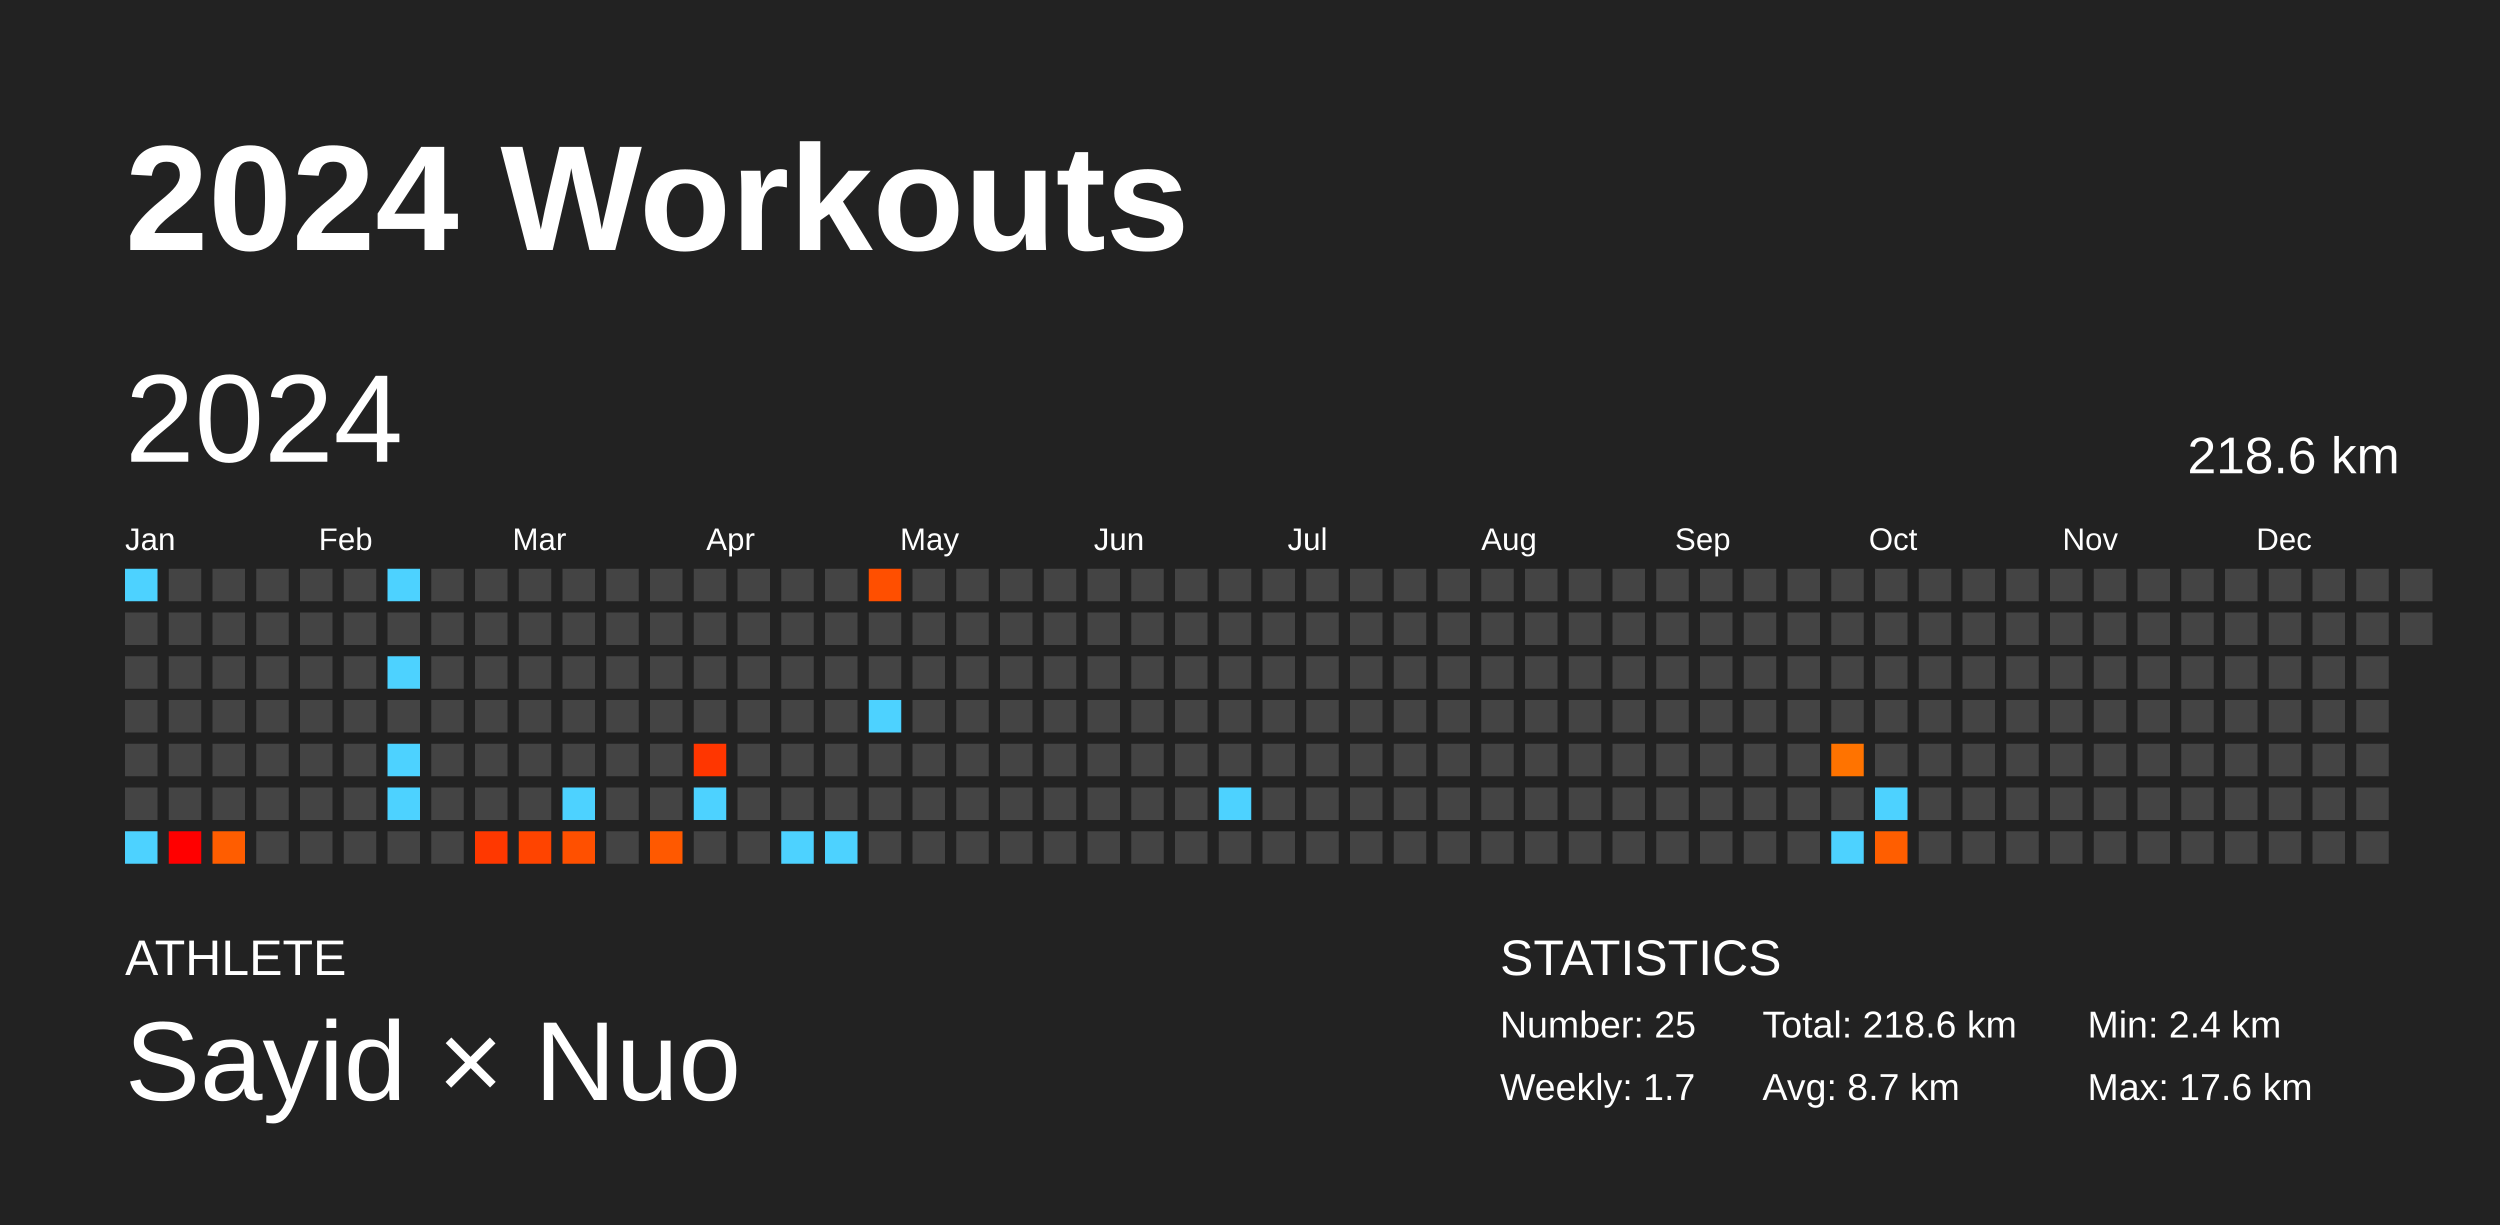
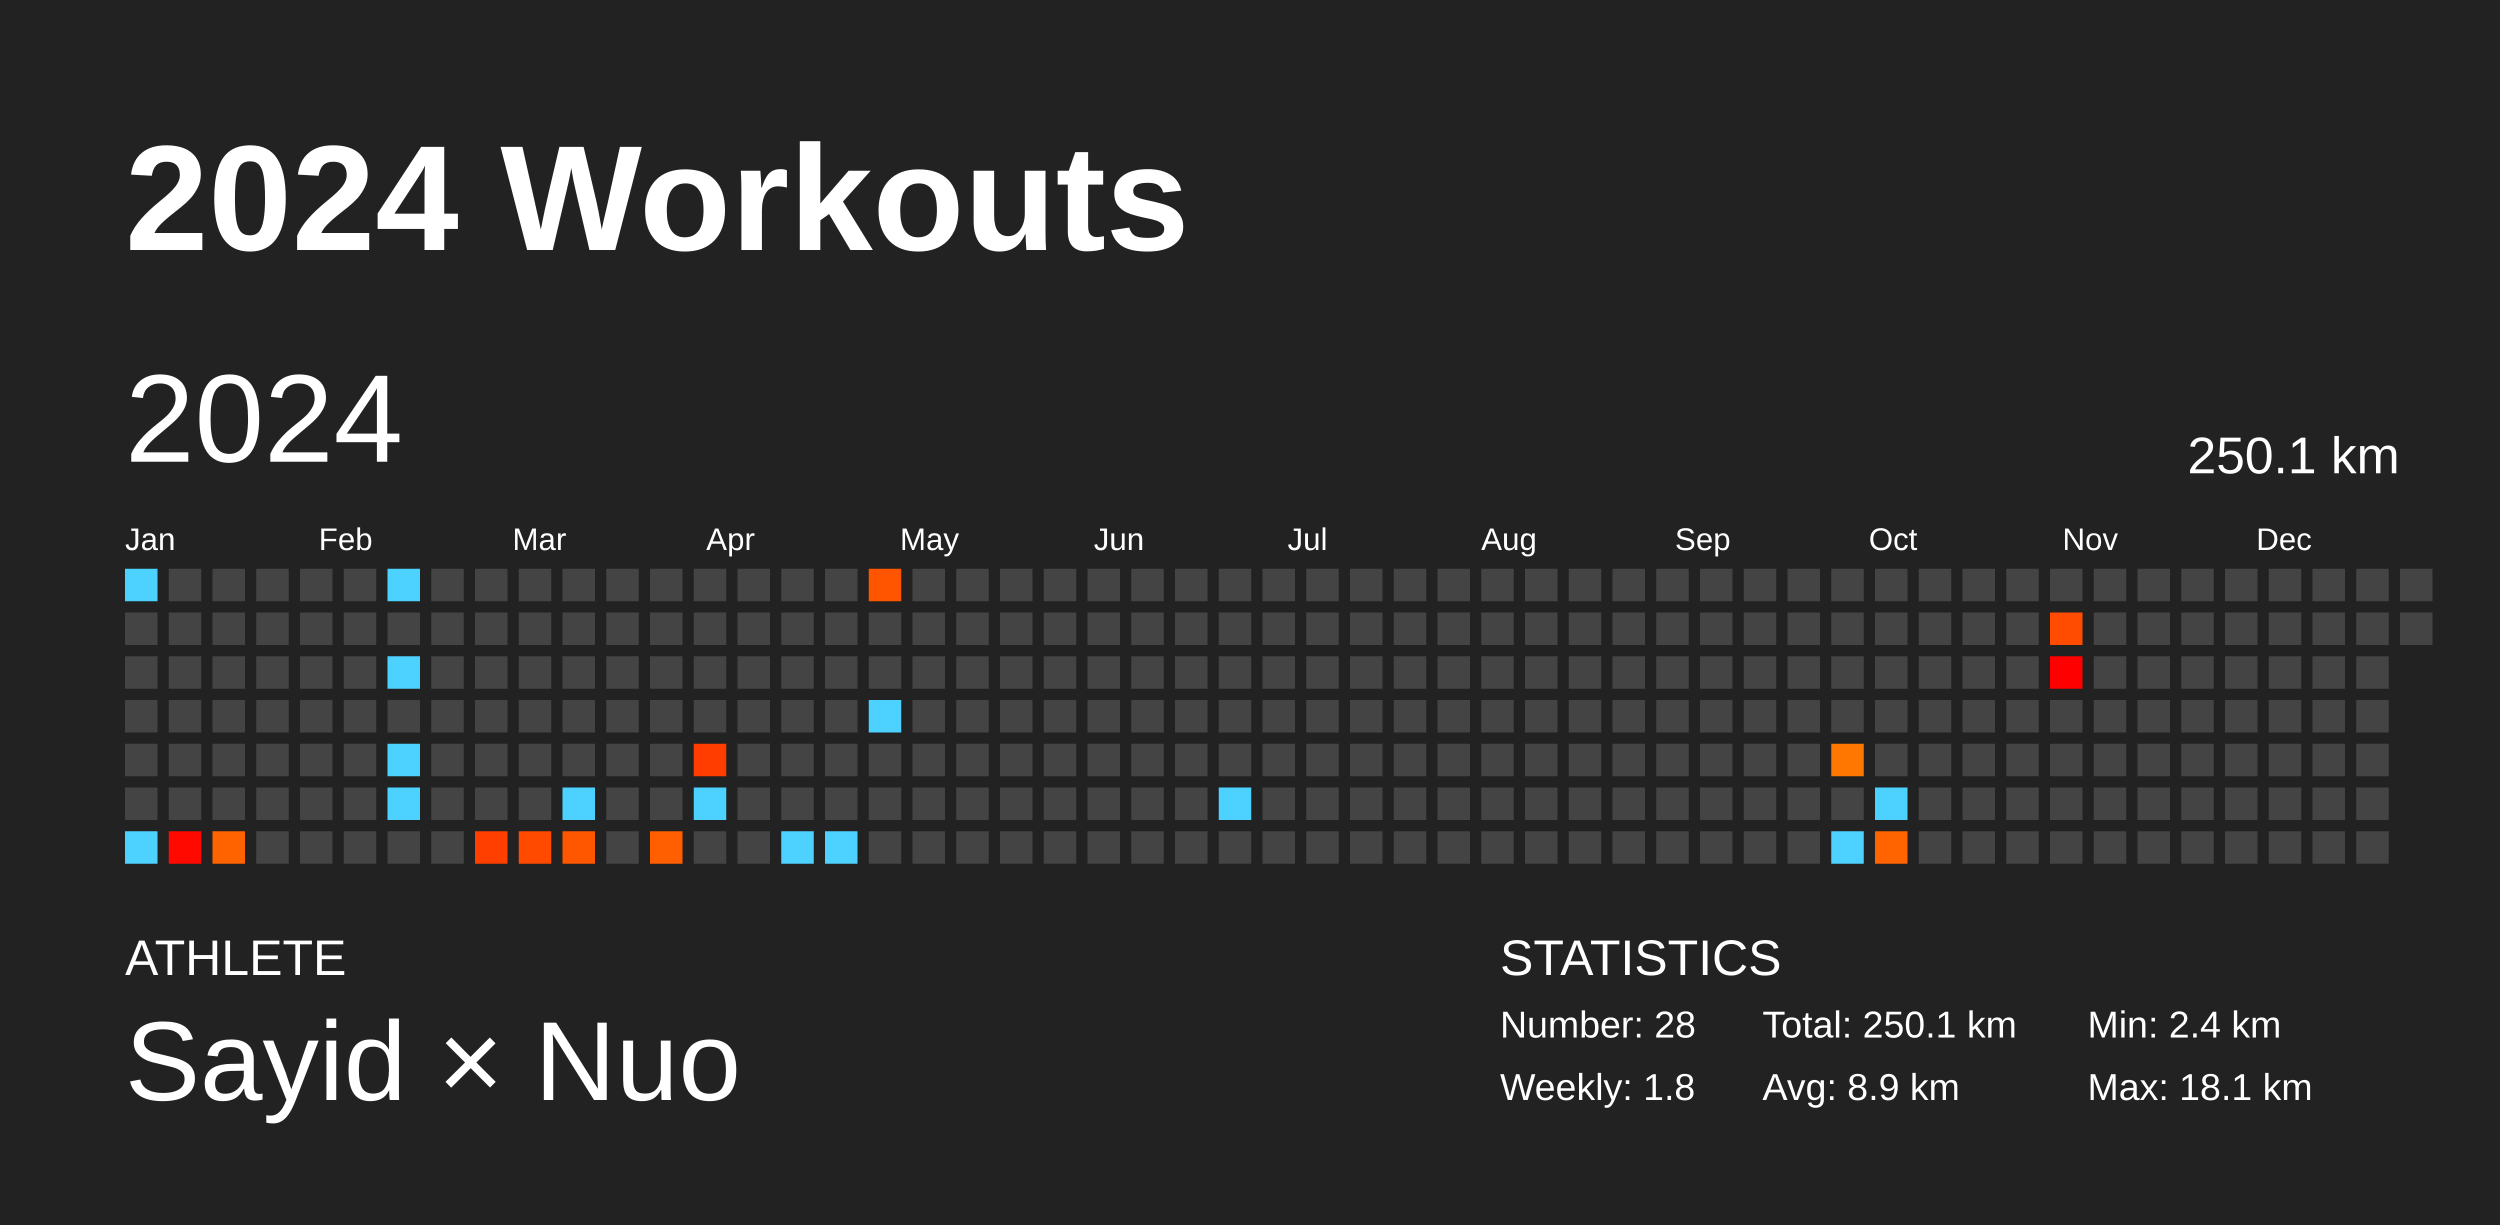
<svg xmlns="http://www.w3.org/2000/svg" baseProfile="full" height="98mm" version="1.1" viewBox="0,0,200,98" width="200mm">
  <defs />
  <rect fill="#222222" height="98" width="200" x="0" y="0" />
  <text fill="#FFFFFF" style="font-size:12px; font-family:Arial; font-weight:bold;" x="10" y="20">2024 Workouts</text>
  <text fill="#FFFFFF" style="font-size:4px; font-family:Arial" x="10" y="78">ATHLETE</text>
  <text fill="#FFFFFF" style="font-size:9px; font-family:Arial" x="10" y="88">Sayid × Nuo</text>
  <text fill="#FFFFFF" style="font-size:4px; font-family:Arial" x="120" y="78">STATISTICS</text>
-   <text fill="#FFFFFF" style="font-size:3px; font-family:Arial" x="120" y="83">Number: 25</text>
-   <text fill="#FFFFFF" style="font-size:3px; font-family:Arial" x="120" y="88">Weekly: 1.7</text>
-   <text fill="#FFFFFF" style="font-size:3px; font-family:Arial" x="141" y="83">Total: 218.6 km</text>
-   <text fill="#FFFFFF" style="font-size:3px; font-family:Arial" x="141" y="88">Avg: 8.7 km</text>
+   <text fill="#FFFFFF" style="font-size:3px; font-family:Arial" x="120" y="83">Number: 28</text>
+   <text fill="#FFFFFF" style="font-size:3px; font-family:Arial" x="120" y="88">Weekly: 1.8</text>
+   <text fill="#FFFFFF" style="font-size:3px; font-family:Arial" x="141" y="83">Total: 250.1 km</text>
+   <text fill="#FFFFFF" style="font-size:3px; font-family:Arial" x="141" y="88">Avg: 8.9 km</text>
  <text fill="#FFFFFF" style="font-size:3px; font-family:Arial" x="167" y="83">Min: 2.4 km</text>
-   <text fill="#FFFFFF" style="font-size:3px; font-family:Arial" x="167" y="88">Max: 17.6 km</text>
+   <text fill="#FFFFFF" style="font-size:3px; font-family:Arial" x="167" y="88">Max: 18.1 km</text>
  <text dominant-baseline="hanging" fill="#FFFFFF" style="font-size:10.0px; font-family:Arial;" x="10" y="30">2024</text>
-   <text dominant-baseline="hanging" fill="#FFFFFF" style="font-size:4.125px; font-family:Arial;" x="175" y="35">218.6 km</text>
+   <text dominant-baseline="hanging" fill="#FFFFFF" style="font-size:4.125px; font-family:Arial;" x="175" y="35">250.1 km</text>
  <text fill="#FFFFFF" style="font-size:2.5px; font-family:Arial" x="10.0" y="44">Jan</text>
  <text fill="#FFFFFF" style="font-size:2.5px; font-family:Arial" x="25.5" y="44">Feb</text>
  <text fill="#FFFFFF" style="font-size:2.5px; font-family:Arial" x="41.0" y="44">Mar</text>
  <text fill="#FFFFFF" style="font-size:2.5px; font-family:Arial" x="56.5" y="44">Apr</text>
  <text fill="#FFFFFF" style="font-size:2.5px; font-family:Arial" x="72.0" y="44">May</text>
  <text fill="#FFFFFF" style="font-size:2.5px; font-family:Arial" x="87.5" y="44">Jun</text>
  <text fill="#FFFFFF" style="font-size:2.5px; font-family:Arial" x="103.0" y="44">Jul</text>
  <text fill="#FFFFFF" style="font-size:2.5px; font-family:Arial" x="118.5" y="44">Aug</text>
  <text fill="#FFFFFF" style="font-size:2.5px; font-family:Arial" x="134.0" y="44">Sep</text>
  <text fill="#FFFFFF" style="font-size:2.5px; font-family:Arial" x="149.5" y="44">Oct</text>
  <text fill="#FFFFFF" style="font-size:2.5px; font-family:Arial" x="165.0" y="44">Nov</text>
  <text fill="#FFFFFF" style="font-size:2.5px; font-family:Arial" x="180.5" y="44">Dec</text>
  <rect fill="#4dd2ff" height="2.6" width="2.6" x="10.0" y="45.5" />
  <rect fill="#444444" height="2.6" width="2.6" x="10.0" y="49.0" />
  <rect fill="#444444" height="2.6" width="2.6" x="10.0" y="52.5" />
  <rect fill="#444444" height="2.6" width="2.6" x="10.0" y="56.0" />
  <rect fill="#444444" height="2.6" width="2.6" x="10.0" y="59.5" />
  <rect fill="#444444" height="2.6" width="2.6" x="10.0" y="63.0" />
  <rect fill="#4dd2ff" height="2.6" width="2.6" x="10.0" y="66.5" />
  <rect fill="#444444" height="2.6" width="2.6" x="13.5" y="45.5" />
  <rect fill="#444444" height="2.6" width="2.6" x="13.5" y="49.0" />
  <rect fill="#444444" height="2.6" width="2.6" x="13.5" y="52.5" />
  <rect fill="#444444" height="2.6" width="2.6" x="13.5" y="56.0" />
  <rect fill="#444444" height="2.6" width="2.6" x="13.5" y="59.5" />
  <rect fill="#444444" height="2.6" width="2.6" x="13.5" y="63.0" />
-   <rect fill="#ff0000" height="2.6" width="2.6" x="13.5" y="66.5" />
+   <rect fill="#ff0900" height="2.6" width="2.6" x="13.5" y="66.5" />
  <rect fill="#444444" height="2.6" width="2.6" x="17.0" y="45.5" />
  <rect fill="#444444" height="2.6" width="2.6" x="17.0" y="49.0" />
  <rect fill="#444444" height="2.6" width="2.6" x="17.0" y="52.5" />
  <rect fill="#444444" height="2.6" width="2.6" x="17.0" y="56.0" />
  <rect fill="#444444" height="2.6" width="2.6" x="17.0" y="59.5" />
  <rect fill="#444444" height="2.6" width="2.6" x="17.0" y="63.0" />
-   <rect fill="#ff5d00" height="2.6" width="2.6" x="17.0" y="66.5" />
+   <rect fill="#ff6300" height="2.6" width="2.6" x="17.0" y="66.5" />
  <rect fill="#444444" height="2.6" width="2.6" x="20.5" y="45.5" />
  <rect fill="#444444" height="2.6" width="2.6" x="20.5" y="49.0" />
  <rect fill="#444444" height="2.6" width="2.6" x="20.5" y="52.5" />
  <rect fill="#444444" height="2.6" width="2.6" x="20.5" y="56.0" />
  <rect fill="#444444" height="2.6" width="2.6" x="20.5" y="59.5" />
  <rect fill="#444444" height="2.6" width="2.6" x="20.5" y="63.0" />
  <rect fill="#444444" height="2.6" width="2.6" x="20.5" y="66.5" />
  <rect fill="#444444" height="2.6" width="2.6" x="24.0" y="45.5" />
  <rect fill="#444444" height="2.6" width="2.6" x="24.0" y="49.0" />
  <rect fill="#444444" height="2.6" width="2.6" x="24.0" y="52.5" />
  <rect fill="#444444" height="2.6" width="2.6" x="24.0" y="56.0" />
  <rect fill="#444444" height="2.6" width="2.6" x="24.0" y="59.5" />
  <rect fill="#444444" height="2.6" width="2.6" x="24.0" y="63.0" />
  <rect fill="#444444" height="2.6" width="2.6" x="24.0" y="66.5" />
  <rect fill="#444444" height="2.6" width="2.6" x="27.5" y="45.5" />
  <rect fill="#444444" height="2.6" width="2.6" x="27.5" y="49.0" />
  <rect fill="#444444" height="2.6" width="2.6" x="27.5" y="52.5" />
  <rect fill="#444444" height="2.6" width="2.6" x="27.5" y="56.0" />
  <rect fill="#444444" height="2.6" width="2.6" x="27.5" y="59.5" />
  <rect fill="#444444" height="2.6" width="2.6" x="27.5" y="63.0" />
  <rect fill="#444444" height="2.6" width="2.6" x="27.5" y="66.5" />
  <rect fill="#4dd2ff" height="2.6" width="2.6" x="31.0" y="45.5" />
  <rect fill="#444444" height="2.6" width="2.6" x="31.0" y="49.0" />
  <rect fill="#4dd2ff" height="2.6" width="2.6" x="31.0" y="52.5" />
  <rect fill="#444444" height="2.6" width="2.6" x="31.0" y="56.0" />
  <rect fill="#4dd2ff" height="2.6" width="2.6" x="31.0" y="59.5" />
  <rect fill="#4dd2ff" height="2.6" width="2.6" x="31.0" y="63.0" />
  <rect fill="#444444" height="2.6" width="2.6" x="31.0" y="66.5" />
  <rect fill="#444444" height="2.6" width="2.6" x="34.5" y="45.5" />
  <rect fill="#444444" height="2.6" width="2.6" x="34.5" y="49.0" />
  <rect fill="#444444" height="2.6" width="2.6" x="34.5" y="52.5" />
  <rect fill="#444444" height="2.6" width="2.6" x="34.5" y="56.0" />
  <rect fill="#444444" height="2.6" width="2.6" x="34.5" y="59.5" />
  <rect fill="#444444" height="2.6" width="2.6" x="34.5" y="63.0" />
  <rect fill="#444444" height="2.6" width="2.6" x="34.5" y="66.5" />
  <rect fill="#444444" height="2.6" width="2.6" x="38.0" y="45.5" />
  <rect fill="#444444" height="2.6" width="2.6" x="38.0" y="49.0" />
  <rect fill="#444444" height="2.6" width="2.6" x="38.0" y="52.5" />
  <rect fill="#444444" height="2.6" width="2.6" x="38.0" y="56.0" />
  <rect fill="#444444" height="2.6" width="2.6" x="38.0" y="59.5" />
  <rect fill="#444444" height="2.6" width="2.6" x="38.0" y="63.0" />
-   <rect fill="#ff3800" height="2.6" width="2.6" x="38.0" y="66.5" />
+   <rect fill="#ff3f00" height="2.6" width="2.6" x="38.0" y="66.5" />
  <rect fill="#444444" height="2.6" width="2.6" x="41.5" y="45.5" />
  <rect fill="#444444" height="2.6" width="2.6" x="41.5" y="49.0" />
  <rect fill="#444444" height="2.6" width="2.6" x="41.5" y="52.5" />
  <rect fill="#444444" height="2.6" width="2.6" x="41.5" y="56.0" />
  <rect fill="#444444" height="2.6" width="2.6" x="41.5" y="59.5" />
  <rect fill="#444444" height="2.6" width="2.6" x="41.5" y="63.0" />
-   <rect fill="#ff4400" height="2.6" width="2.6" x="41.5" y="66.5" />
+   <rect fill="#ff4a00" height="2.6" width="2.6" x="41.5" y="66.5" />
  <rect fill="#444444" height="2.6" width="2.6" x="45.0" y="45.5" />
  <rect fill="#444444" height="2.6" width="2.6" x="45.0" y="49.0" />
  <rect fill="#444444" height="2.6" width="2.6" x="45.0" y="52.5" />
  <rect fill="#444444" height="2.6" width="2.6" x="45.0" y="56.0" />
  <rect fill="#444444" height="2.6" width="2.6" x="45.0" y="59.5" />
  <rect fill="#4dd2ff" height="2.6" width="2.6" x="45.0" y="63.0" />
-   <rect fill="#ff5000" height="2.6" width="2.6" x="45.0" y="66.5" />
+   <rect fill="#ff5600" height="2.6" width="2.6" x="45.0" y="66.5" />
  <rect fill="#444444" height="2.6" width="2.6" x="48.5" y="45.5" />
  <rect fill="#444444" height="2.6" width="2.6" x="48.5" y="49.0" />
  <rect fill="#444444" height="2.6" width="2.6" x="48.5" y="52.5" />
  <rect fill="#444444" height="2.6" width="2.6" x="48.5" y="56.0" />
  <rect fill="#444444" height="2.6" width="2.6" x="48.5" y="59.5" />
  <rect fill="#444444" height="2.6" width="2.6" x="48.5" y="63.0" />
  <rect fill="#444444" height="2.6" width="2.6" x="48.5" y="66.5" />
  <rect fill="#444444" height="2.6" width="2.6" x="52.0" y="45.5" />
  <rect fill="#444444" height="2.6" width="2.6" x="52.0" y="49.0" />
  <rect fill="#444444" height="2.6" width="2.6" x="52.0" y="52.5" />
  <rect fill="#444444" height="2.6" width="2.6" x="52.0" y="56.0" />
  <rect fill="#444444" height="2.6" width="2.6" x="52.0" y="59.5" />
  <rect fill="#444444" height="2.6" width="2.6" x="52.0" y="63.0" />
-   <rect fill="#ff5900" height="2.6" width="2.6" x="52.0" y="66.5" />
+   <rect fill="#ff5f00" height="2.6" width="2.6" x="52.0" y="66.5" />
  <rect fill="#444444" height="2.6" width="2.6" x="55.5" y="45.5" />
  <rect fill="#444444" height="2.6" width="2.6" x="55.5" y="49.0" />
  <rect fill="#444444" height="2.6" width="2.6" x="55.5" y="52.5" />
  <rect fill="#444444" height="2.6" width="2.6" x="55.5" y="56.0" />
-   <rect fill="#ff3600" height="2.6" width="2.6" x="55.5" y="59.5" />
+   <rect fill="#ff3d00" height="2.6" width="2.6" x="55.5" y="59.5" />
  <rect fill="#4dd2ff" height="2.6" width="2.6" x="55.5" y="63.0" />
  <rect fill="#444444" height="2.6" width="2.6" x="55.5" y="66.5" />
  <rect fill="#444444" height="2.6" width="2.6" x="59.0" y="45.5" />
  <rect fill="#444444" height="2.6" width="2.6" x="59.0" y="49.0" />
  <rect fill="#444444" height="2.6" width="2.6" x="59.0" y="52.5" />
  <rect fill="#444444" height="2.6" width="2.6" x="59.0" y="56.0" />
  <rect fill="#444444" height="2.6" width="2.6" x="59.0" y="59.5" />
  <rect fill="#444444" height="2.6" width="2.6" x="59.0" y="63.0" />
  <rect fill="#444444" height="2.6" width="2.6" x="59.0" y="66.5" />
  <rect fill="#444444" height="2.6" width="2.6" x="62.5" y="45.5" />
  <rect fill="#444444" height="2.6" width="2.6" x="62.5" y="49.0" />
  <rect fill="#444444" height="2.6" width="2.6" x="62.5" y="52.5" />
  <rect fill="#444444" height="2.6" width="2.6" x="62.5" y="56.0" />
  <rect fill="#444444" height="2.6" width="2.6" x="62.5" y="59.5" />
  <rect fill="#444444" height="2.6" width="2.6" x="62.5" y="63.0" />
  <rect fill="#4dd2ff" height="2.6" width="2.6" x="62.5" y="66.5" />
  <rect fill="#444444" height="2.6" width="2.6" x="66.0" y="45.5" />
  <rect fill="#444444" height="2.6" width="2.6" x="66.0" y="49.0" />
  <rect fill="#444444" height="2.6" width="2.6" x="66.0" y="52.5" />
  <rect fill="#444444" height="2.6" width="2.6" x="66.0" y="56.0" />
  <rect fill="#444444" height="2.6" width="2.6" x="66.0" y="59.5" />
  <rect fill="#444444" height="2.6" width="2.6" x="66.0" y="63.0" />
  <rect fill="#4dd2ff" height="2.6" width="2.6" x="66.0" y="66.5" />
-   <rect fill="#ff4f00" height="2.6" width="2.6" x="69.5" y="45.5" />
+   <rect fill="#ff5500" height="2.6" width="2.6" x="69.5" y="45.5" />
  <rect fill="#444444" height="2.6" width="2.6" x="69.5" y="49.0" />
  <rect fill="#444444" height="2.6" width="2.6" x="69.5" y="52.5" />
  <rect fill="#4dd2ff" height="2.6" width="2.6" x="69.5" y="56.0" />
  <rect fill="#444444" height="2.6" width="2.6" x="69.5" y="59.5" />
  <rect fill="#444444" height="2.6" width="2.6" x="69.5" y="63.0" />
  <rect fill="#444444" height="2.6" width="2.6" x="69.5" y="66.5" />
  <rect fill="#444444" height="2.6" width="2.6" x="73.0" y="45.5" />
  <rect fill="#444444" height="2.6" width="2.6" x="73.0" y="49.0" />
  <rect fill="#444444" height="2.6" width="2.6" x="73.0" y="52.5" />
  <rect fill="#444444" height="2.6" width="2.6" x="73.0" y="56.0" />
  <rect fill="#444444" height="2.6" width="2.6" x="73.0" y="59.5" />
  <rect fill="#444444" height="2.6" width="2.6" x="73.0" y="63.0" />
  <rect fill="#444444" height="2.6" width="2.6" x="73.0" y="66.5" />
  <rect fill="#444444" height="2.6" width="2.6" x="76.5" y="45.5" />
  <rect fill="#444444" height="2.6" width="2.6" x="76.5" y="49.0" />
  <rect fill="#444444" height="2.6" width="2.6" x="76.5" y="52.5" />
  <rect fill="#444444" height="2.6" width="2.6" x="76.5" y="56.0" />
  <rect fill="#444444" height="2.6" width="2.6" x="76.5" y="59.5" />
  <rect fill="#444444" height="2.6" width="2.6" x="76.5" y="63.0" />
  <rect fill="#444444" height="2.6" width="2.6" x="76.5" y="66.5" />
  <rect fill="#444444" height="2.6" width="2.6" x="80.0" y="45.5" />
  <rect fill="#444444" height="2.6" width="2.6" x="80.0" y="49.0" />
  <rect fill="#444444" height="2.6" width="2.6" x="80.0" y="52.5" />
  <rect fill="#444444" height="2.6" width="2.6" x="80.0" y="56.0" />
  <rect fill="#444444" height="2.6" width="2.6" x="80.0" y="59.5" />
  <rect fill="#444444" height="2.6" width="2.6" x="80.0" y="63.0" />
  <rect fill="#444444" height="2.6" width="2.6" x="80.0" y="66.5" />
  <rect fill="#444444" height="2.6" width="2.6" x="83.5" y="45.5" />
  <rect fill="#444444" height="2.6" width="2.6" x="83.5" y="49.0" />
  <rect fill="#444444" height="2.6" width="2.6" x="83.5" y="52.5" />
  <rect fill="#444444" height="2.6" width="2.6" x="83.5" y="56.0" />
  <rect fill="#444444" height="2.6" width="2.6" x="83.5" y="59.5" />
  <rect fill="#444444" height="2.6" width="2.6" x="83.5" y="63.0" />
  <rect fill="#444444" height="2.6" width="2.6" x="83.5" y="66.5" />
  <rect fill="#444444" height="2.6" width="2.6" x="87.0" y="45.5" />
  <rect fill="#444444" height="2.6" width="2.6" x="87.0" y="49.0" />
  <rect fill="#444444" height="2.6" width="2.6" x="87.0" y="52.5" />
  <rect fill="#444444" height="2.6" width="2.6" x="87.0" y="56.0" />
  <rect fill="#444444" height="2.6" width="2.6" x="87.0" y="59.5" />
  <rect fill="#444444" height="2.6" width="2.6" x="87.0" y="63.0" />
  <rect fill="#444444" height="2.6" width="2.6" x="87.0" y="66.5" />
  <rect fill="#444444" height="2.6" width="2.6" x="90.5" y="45.5" />
  <rect fill="#444444" height="2.6" width="2.6" x="90.5" y="49.0" />
  <rect fill="#444444" height="2.6" width="2.6" x="90.5" y="52.5" />
  <rect fill="#444444" height="2.6" width="2.6" x="90.5" y="56.0" />
  <rect fill="#444444" height="2.6" width="2.6" x="90.5" y="59.5" />
  <rect fill="#444444" height="2.6" width="2.6" x="90.5" y="63.0" />
  <rect fill="#444444" height="2.6" width="2.6" x="90.5" y="66.5" />
  <rect fill="#444444" height="2.6" width="2.6" x="94.0" y="45.5" />
  <rect fill="#444444" height="2.6" width="2.6" x="94.0" y="49.0" />
  <rect fill="#444444" height="2.6" width="2.6" x="94.0" y="52.5" />
  <rect fill="#444444" height="2.6" width="2.6" x="94.0" y="56.0" />
  <rect fill="#444444" height="2.6" width="2.6" x="94.0" y="59.5" />
  <rect fill="#444444" height="2.6" width="2.6" x="94.0" y="63.0" />
  <rect fill="#444444" height="2.6" width="2.6" x="94.0" y="66.5" />
  <rect fill="#444444" height="2.6" width="2.6" x="97.5" y="45.5" />
  <rect fill="#444444" height="2.6" width="2.6" x="97.5" y="49.0" />
  <rect fill="#444444" height="2.6" width="2.6" x="97.5" y="52.5" />
  <rect fill="#444444" height="2.6" width="2.6" x="97.5" y="56.0" />
  <rect fill="#444444" height="2.6" width="2.6" x="97.5" y="59.5" />
  <rect fill="#4dd2ff" height="2.6" width="2.6" x="97.5" y="63.0" />
  <rect fill="#444444" height="2.6" width="2.6" x="97.5" y="66.5" />
  <rect fill="#444444" height="2.6" width="2.6" x="101.0" y="45.5" />
  <rect fill="#444444" height="2.6" width="2.6" x="101.0" y="49.0" />
  <rect fill="#444444" height="2.6" width="2.6" x="101.0" y="52.5" />
  <rect fill="#444444" height="2.6" width="2.6" x="101.0" y="56.0" />
  <rect fill="#444444" height="2.6" width="2.6" x="101.0" y="59.5" />
  <rect fill="#444444" height="2.6" width="2.6" x="101.0" y="63.0" />
  <rect fill="#444444" height="2.6" width="2.6" x="101.0" y="66.5" />
  <rect fill="#444444" height="2.6" width="2.6" x="104.5" y="45.5" />
  <rect fill="#444444" height="2.6" width="2.6" x="104.5" y="49.0" />
  <rect fill="#444444" height="2.6" width="2.6" x="104.5" y="52.5" />
  <rect fill="#444444" height="2.6" width="2.6" x="104.5" y="56.0" />
  <rect fill="#444444" height="2.6" width="2.6" x="104.5" y="59.5" />
  <rect fill="#444444" height="2.6" width="2.6" x="104.5" y="63.0" />
  <rect fill="#444444" height="2.6" width="2.6" x="104.5" y="66.5" />
  <rect fill="#444444" height="2.6" width="2.6" x="108.0" y="45.5" />
  <rect fill="#444444" height="2.6" width="2.6" x="108.0" y="49.0" />
  <rect fill="#444444" height="2.6" width="2.6" x="108.0" y="52.5" />
  <rect fill="#444444" height="2.6" width="2.6" x="108.0" y="56.0" />
  <rect fill="#444444" height="2.6" width="2.6" x="108.0" y="59.5" />
  <rect fill="#444444" height="2.6" width="2.6" x="108.0" y="63.0" />
  <rect fill="#444444" height="2.6" width="2.6" x="108.0" y="66.5" />
  <rect fill="#444444" height="2.6" width="2.6" x="111.5" y="45.5" />
  <rect fill="#444444" height="2.6" width="2.6" x="111.5" y="49.0" />
  <rect fill="#444444" height="2.6" width="2.6" x="111.5" y="52.5" />
  <rect fill="#444444" height="2.6" width="2.6" x="111.5" y="56.0" />
  <rect fill="#444444" height="2.6" width="2.6" x="111.5" y="59.5" />
  <rect fill="#444444" height="2.6" width="2.6" x="111.5" y="63.0" />
  <rect fill="#444444" height="2.6" width="2.6" x="111.5" y="66.5" />
  <rect fill="#444444" height="2.6" width="2.6" x="115.0" y="45.5" />
  <rect fill="#444444" height="2.6" width="2.6" x="115.0" y="49.0" />
  <rect fill="#444444" height="2.6" width="2.6" x="115.0" y="52.5" />
  <rect fill="#444444" height="2.6" width="2.6" x="115.0" y="56.0" />
  <rect fill="#444444" height="2.6" width="2.6" x="115.0" y="59.5" />
  <rect fill="#444444" height="2.6" width="2.6" x="115.0" y="63.0" />
  <rect fill="#444444" height="2.6" width="2.6" x="115.0" y="66.5" />
  <rect fill="#444444" height="2.6" width="2.6" x="118.5" y="45.5" />
  <rect fill="#444444" height="2.6" width="2.6" x="118.5" y="49.0" />
  <rect fill="#444444" height="2.6" width="2.6" x="118.5" y="52.5" />
  <rect fill="#444444" height="2.6" width="2.6" x="118.5" y="56.0" />
  <rect fill="#444444" height="2.6" width="2.6" x="118.5" y="59.5" />
  <rect fill="#444444" height="2.6" width="2.6" x="118.5" y="63.0" />
  <rect fill="#444444" height="2.6" width="2.6" x="118.5" y="66.5" />
  <rect fill="#444444" height="2.6" width="2.6" x="122.0" y="45.5" />
  <rect fill="#444444" height="2.6" width="2.6" x="122.0" y="49.0" />
  <rect fill="#444444" height="2.6" width="2.6" x="122.0" y="52.5" />
  <rect fill="#444444" height="2.6" width="2.6" x="122.0" y="56.0" />
  <rect fill="#444444" height="2.6" width="2.6" x="122.0" y="59.5" />
  <rect fill="#444444" height="2.6" width="2.6" x="122.0" y="63.0" />
  <rect fill="#444444" height="2.6" width="2.6" x="122.0" y="66.5" />
  <rect fill="#444444" height="2.6" width="2.6" x="125.5" y="45.5" />
  <rect fill="#444444" height="2.6" width="2.6" x="125.5" y="49.0" />
  <rect fill="#444444" height="2.6" width="2.6" x="125.5" y="52.5" />
  <rect fill="#444444" height="2.6" width="2.6" x="125.5" y="56.0" />
  <rect fill="#444444" height="2.6" width="2.6" x="125.5" y="59.5" />
  <rect fill="#444444" height="2.6" width="2.6" x="125.5" y="63.0" />
  <rect fill="#444444" height="2.6" width="2.6" x="125.5" y="66.5" />
  <rect fill="#444444" height="2.6" width="2.6" x="129.0" y="45.5" />
  <rect fill="#444444" height="2.6" width="2.6" x="129.0" y="49.0" />
  <rect fill="#444444" height="2.6" width="2.6" x="129.0" y="52.5" />
  <rect fill="#444444" height="2.6" width="2.6" x="129.0" y="56.0" />
  <rect fill="#444444" height="2.6" width="2.6" x="129.0" y="59.5" />
  <rect fill="#444444" height="2.6" width="2.6" x="129.0" y="63.0" />
  <rect fill="#444444" height="2.6" width="2.6" x="129.0" y="66.5" />
  <rect fill="#444444" height="2.6" width="2.6" x="132.5" y="45.5" />
  <rect fill="#444444" height="2.6" width="2.6" x="132.5" y="49.0" />
  <rect fill="#444444" height="2.6" width="2.6" x="132.5" y="52.5" />
  <rect fill="#444444" height="2.6" width="2.6" x="132.5" y="56.0" />
  <rect fill="#444444" height="2.6" width="2.6" x="132.5" y="59.5" />
  <rect fill="#444444" height="2.6" width="2.6" x="132.5" y="63.0" />
  <rect fill="#444444" height="2.6" width="2.6" x="132.5" y="66.5" />
  <rect fill="#444444" height="2.6" width="2.6" x="136.0" y="45.5" />
  <rect fill="#444444" height="2.6" width="2.6" x="136.0" y="49.0" />
  <rect fill="#444444" height="2.6" width="2.6" x="136.0" y="52.5" />
  <rect fill="#444444" height="2.6" width="2.6" x="136.0" y="56.0" />
  <rect fill="#444444" height="2.6" width="2.6" x="136.0" y="59.5" />
  <rect fill="#444444" height="2.6" width="2.6" x="136.0" y="63.0" />
  <rect fill="#444444" height="2.6" width="2.6" x="136.0" y="66.5" />
  <rect fill="#444444" height="2.6" width="2.6" x="139.5" y="45.5" />
  <rect fill="#444444" height="2.6" width="2.6" x="139.5" y="49.0" />
  <rect fill="#444444" height="2.6" width="2.6" x="139.5" y="52.5" />
  <rect fill="#444444" height="2.6" width="2.6" x="139.5" y="56.0" />
  <rect fill="#444444" height="2.6" width="2.6" x="139.5" y="59.5" />
  <rect fill="#444444" height="2.6" width="2.6" x="139.5" y="63.0" />
  <rect fill="#444444" height="2.6" width="2.6" x="139.5" y="66.5" />
  <rect fill="#444444" height="2.6" width="2.6" x="143.0" y="45.5" />
  <rect fill="#444444" height="2.6" width="2.6" x="143.0" y="49.0" />
  <rect fill="#444444" height="2.6" width="2.6" x="143.0" y="52.5" />
  <rect fill="#444444" height="2.6" width="2.6" x="143.0" y="56.0" />
  <rect fill="#444444" height="2.6" width="2.6" x="143.0" y="59.5" />
  <rect fill="#444444" height="2.6" width="2.6" x="143.0" y="63.0" />
  <rect fill="#444444" height="2.6" width="2.6" x="143.0" y="66.5" />
  <rect fill="#444444" height="2.6" width="2.6" x="146.5" y="45.5" />
  <rect fill="#444444" height="2.6" width="2.6" x="146.5" y="49.0" />
  <rect fill="#444444" height="2.6" width="2.6" x="146.5" y="52.5" />
  <rect fill="#444444" height="2.6" width="2.6" x="146.5" y="56.0" />
-   <rect fill="#ff7300" height="2.6" width="2.6" x="146.5" y="59.5" />
+   <rect fill="#ff7700" height="2.6" width="2.6" x="146.5" y="59.5" />
  <rect fill="#444444" height="2.6" width="2.6" x="146.5" y="63.0" />
  <rect fill="#4dd2ff" height="2.6" width="2.6" x="146.5" y="66.5" />
  <rect fill="#444444" height="2.6" width="2.6" x="150.0" y="45.5" />
  <rect fill="#444444" height="2.6" width="2.6" x="150.0" y="49.0" />
  <rect fill="#444444" height="2.6" width="2.6" x="150.0" y="52.5" />
  <rect fill="#444444" height="2.6" width="2.6" x="150.0" y="56.0" />
  <rect fill="#444444" height="2.6" width="2.6" x="150.0" y="59.5" />
  <rect fill="#4dd2ff" height="2.6" width="2.6" x="150.0" y="63.0" />
-   <rect fill="#ff5e00" height="2.6" width="2.6" x="150.0" y="66.5" />
+   <rect fill="#ff6400" height="2.6" width="2.6" x="150.0" y="66.5" />
  <rect fill="#444444" height="2.6" width="2.6" x="153.5" y="45.5" />
  <rect fill="#444444" height="2.6" width="2.6" x="153.5" y="49.0" />
  <rect fill="#444444" height="2.6" width="2.6" x="153.5" y="52.5" />
  <rect fill="#444444" height="2.6" width="2.6" x="153.5" y="56.0" />
  <rect fill="#444444" height="2.6" width="2.6" x="153.5" y="59.5" />
  <rect fill="#444444" height="2.6" width="2.6" x="153.5" y="63.0" />
  <rect fill="#444444" height="2.6" width="2.6" x="153.5" y="66.5" />
  <rect fill="#444444" height="2.6" width="2.6" x="157.0" y="45.5" />
  <rect fill="#444444" height="2.6" width="2.6" x="157.0" y="49.0" />
  <rect fill="#444444" height="2.6" width="2.6" x="157.0" y="52.5" />
  <rect fill="#444444" height="2.6" width="2.6" x="157.0" y="56.0" />
  <rect fill="#444444" height="2.6" width="2.6" x="157.0" y="59.5" />
  <rect fill="#444444" height="2.6" width="2.6" x="157.0" y="63.0" />
  <rect fill="#444444" height="2.6" width="2.6" x="157.0" y="66.5" />
  <rect fill="#444444" height="2.6" width="2.6" x="160.5" y="45.5" />
  <rect fill="#444444" height="2.6" width="2.6" x="160.5" y="49.0" />
  <rect fill="#444444" height="2.6" width="2.6" x="160.5" y="52.5" />
  <rect fill="#444444" height="2.6" width="2.6" x="160.5" y="56.0" />
  <rect fill="#444444" height="2.6" width="2.6" x="160.5" y="59.5" />
  <rect fill="#444444" height="2.6" width="2.6" x="160.5" y="63.0" />
  <rect fill="#444444" height="2.6" width="2.6" x="160.5" y="66.5" />
  <rect fill="#444444" height="2.6" width="2.6" x="164.0" y="45.5" />
-   <rect fill="#444444" height="2.6" width="2.6" x="164.0" y="49.0" />
-   <rect fill="#444444" height="2.6" width="2.6" x="164.0" y="52.5" />
+   <rect fill="#ff4c00" height="2.6" width="2.6" x="164.0" y="49.0" />
+   <rect fill="#ff0000" height="2.6" width="2.6" x="164.0" y="52.5" />
  <rect fill="#444444" height="2.6" width="2.6" x="164.0" y="56.0" />
  <rect fill="#444444" height="2.6" width="2.6" x="164.0" y="59.5" />
  <rect fill="#444444" height="2.6" width="2.6" x="164.0" y="63.0" />
  <rect fill="#444444" height="2.6" width="2.6" x="164.0" y="66.5" />
  <rect fill="#444444" height="2.6" width="2.6" x="167.5" y="45.5" />
  <rect fill="#444444" height="2.6" width="2.6" x="167.5" y="49.0" />
  <rect fill="#444444" height="2.6" width="2.6" x="167.5" y="52.5" />
  <rect fill="#444444" height="2.6" width="2.6" x="167.5" y="56.0" />
  <rect fill="#444444" height="2.6" width="2.6" x="167.5" y="59.5" />
  <rect fill="#444444" height="2.6" width="2.6" x="167.5" y="63.0" />
  <rect fill="#444444" height="2.6" width="2.6" x="167.5" y="66.5" />
  <rect fill="#444444" height="2.6" width="2.6" x="171.0" y="45.5" />
  <rect fill="#444444" height="2.6" width="2.6" x="171.0" y="49.0" />
  <rect fill="#444444" height="2.6" width="2.6" x="171.0" y="52.5" />
  <rect fill="#444444" height="2.6" width="2.6" x="171.0" y="56.0" />
  <rect fill="#444444" height="2.6" width="2.6" x="171.0" y="59.5" />
  <rect fill="#444444" height="2.6" width="2.6" x="171.0" y="63.0" />
  <rect fill="#444444" height="2.6" width="2.6" x="171.0" y="66.5" />
  <rect fill="#444444" height="2.6" width="2.6" x="174.5" y="45.5" />
  <rect fill="#444444" height="2.6" width="2.6" x="174.5" y="49.0" />
  <rect fill="#444444" height="2.6" width="2.6" x="174.5" y="52.5" />
  <rect fill="#444444" height="2.6" width="2.6" x="174.5" y="56.0" />
  <rect fill="#444444" height="2.6" width="2.6" x="174.5" y="59.5" />
  <rect fill="#444444" height="2.6" width="2.6" x="174.5" y="63.0" />
  <rect fill="#444444" height="2.6" width="2.6" x="174.5" y="66.5" />
  <rect fill="#444444" height="2.6" width="2.6" x="178.0" y="45.5" />
  <rect fill="#444444" height="2.6" width="2.6" x="178.0" y="49.0" />
  <rect fill="#444444" height="2.6" width="2.6" x="178.0" y="52.5" />
  <rect fill="#444444" height="2.6" width="2.6" x="178.0" y="56.0" />
  <rect fill="#444444" height="2.6" width="2.6" x="178.0" y="59.5" />
  <rect fill="#444444" height="2.6" width="2.6" x="178.0" y="63.0" />
  <rect fill="#444444" height="2.6" width="2.6" x="178.0" y="66.5" />
  <rect fill="#444444" height="2.6" width="2.6" x="181.5" y="45.5" />
  <rect fill="#444444" height="2.6" width="2.6" x="181.5" y="49.0" />
  <rect fill="#444444" height="2.6" width="2.6" x="181.5" y="52.5" />
  <rect fill="#444444" height="2.6" width="2.6" x="181.5" y="56.0" />
  <rect fill="#444444" height="2.6" width="2.6" x="181.5" y="59.5" />
  <rect fill="#444444" height="2.6" width="2.6" x="181.5" y="63.0" />
  <rect fill="#444444" height="2.6" width="2.6" x="181.5" y="66.5" />
  <rect fill="#444444" height="2.6" width="2.6" x="185.0" y="45.5" />
  <rect fill="#444444" height="2.6" width="2.6" x="185.0" y="49.0" />
  <rect fill="#444444" height="2.6" width="2.6" x="185.0" y="52.5" />
  <rect fill="#444444" height="2.6" width="2.6" x="185.0" y="56.0" />
  <rect fill="#444444" height="2.6" width="2.6" x="185.0" y="59.5" />
  <rect fill="#444444" height="2.6" width="2.6" x="185.0" y="63.0" />
  <rect fill="#444444" height="2.6" width="2.6" x="185.0" y="66.5" />
  <rect fill="#444444" height="2.6" width="2.6" x="188.5" y="45.5" />
  <rect fill="#444444" height="2.6" width="2.6" x="188.5" y="49.0" />
  <rect fill="#444444" height="2.6" width="2.6" x="188.5" y="52.5" />
  <rect fill="#444444" height="2.6" width="2.6" x="188.5" y="56.0" />
  <rect fill="#444444" height="2.6" width="2.6" x="188.5" y="59.5" />
  <rect fill="#444444" height="2.6" width="2.6" x="188.5" y="63.0" />
  <rect fill="#444444" height="2.6" width="2.6" x="188.5" y="66.5" />
  <rect fill="#444444" height="2.6" width="2.6" x="192.0" y="45.5" />
  <rect fill="#444444" height="2.6" width="2.6" x="192.0" y="49.0" />
</svg>
